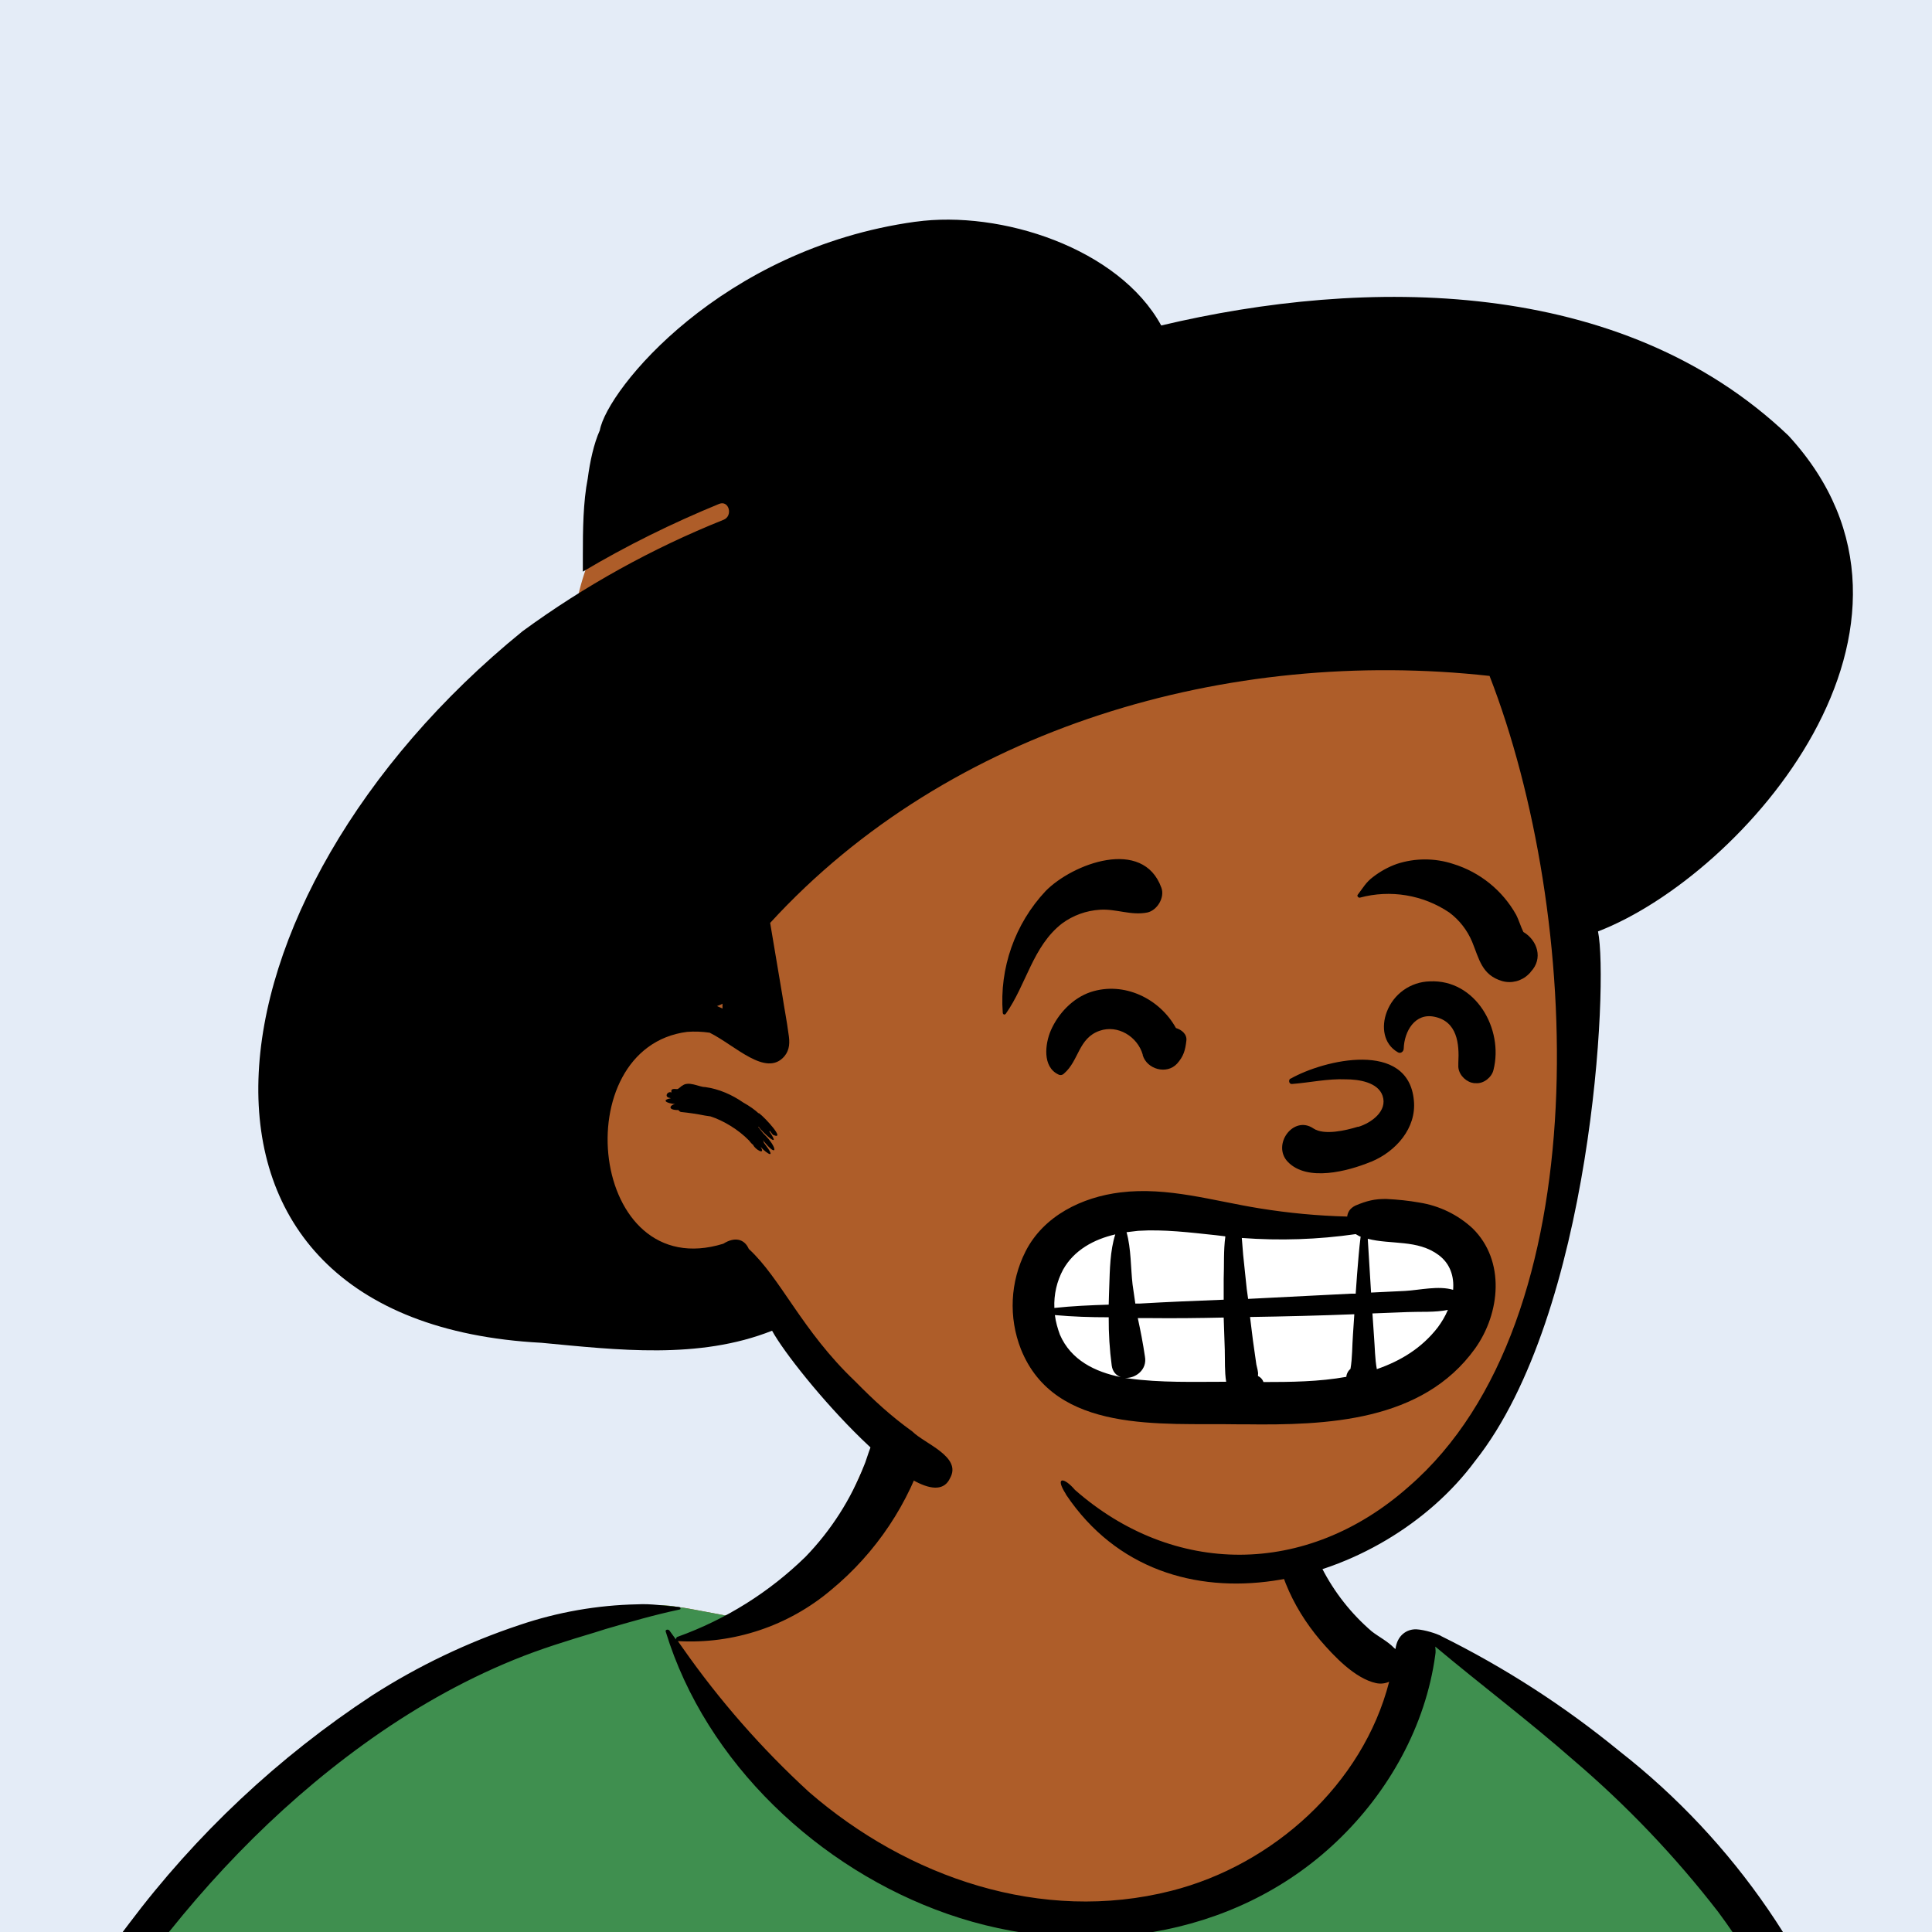
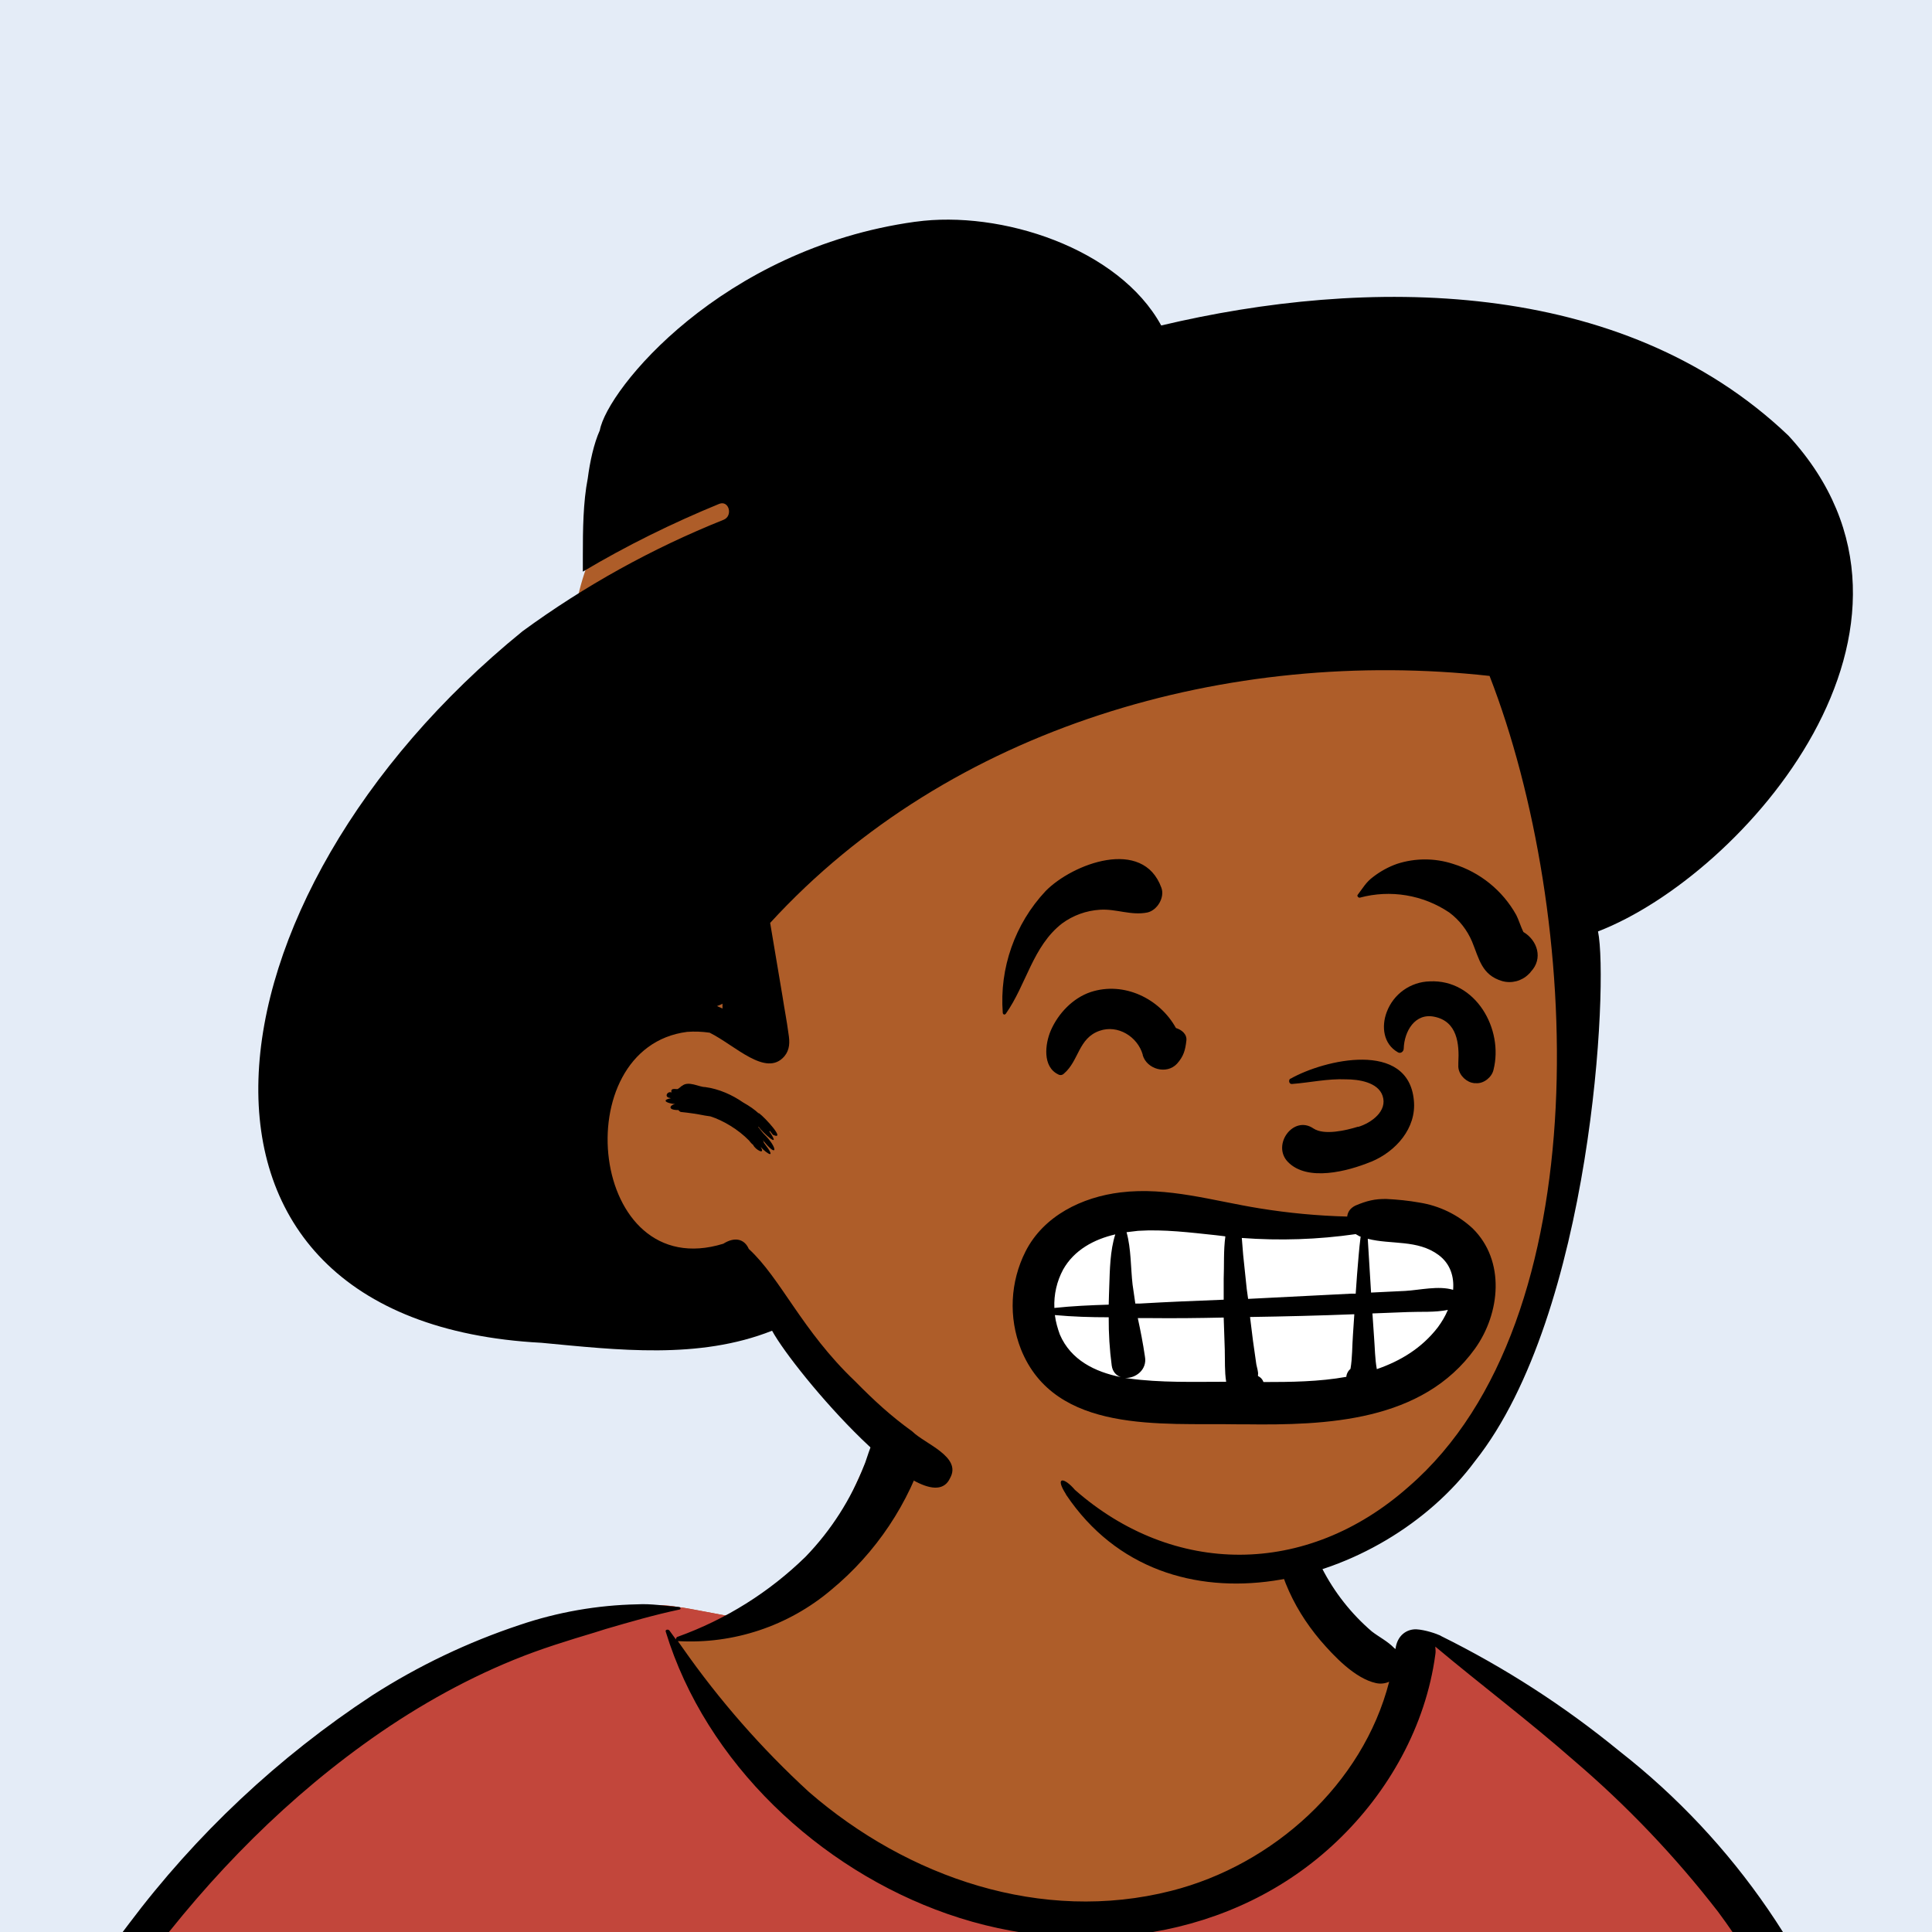
<svg xmlns="http://www.w3.org/2000/svg" viewBox="0 0 704 704" fill="none" shape-rendering="auto">
  <mask id="viewboxMask">
    <rect width="704" height="704" rx="0" ry="0" x="0" y="0" fill="#fff" />
  </mask>
  <g mask="url(#viewboxMask)">
    <rect fill="#e4ecf7" width="704" height="704" x="0" y="0" />
    <g fill-rule="evenodd" clip-rule="evenodd">
      <path d="M705.3 1074a2351.1 2351.1 0 0 1-15.6-101c-1-7.7-2.5-16.4 2.7-22 7.3-8 14-14.8 14.8-26.2.8-10.7-2.8-22.4-5-32.8a809.4 809.4 0 0 0-17.3-64.7c-6.6-21.7-13.9-43.2-21.3-64.6-6.9-20-13.5-40.3-22.5-59.5-17-36.5-46-63.5-81.6-81.6-9-4.5-27-20.5-36.3-24-8.5-3.4-8.5 6.3-16.9 2.6-6.7-2.9-13-6.7-16.7-13.2-4-7-14.3-16.9-15.9-25-3.3-17.4.3-32.2-12-45.3a90 90 0 0 0-41.1-23.8c-33.7-9.3-78.5-2.8-98.8 28.5-9.7 14.9-13 33-26.2 45.1-11.4 10.7-8.8 18-23.6 23.4-.9.3-23.6-4.5-24.4-4.2-16.2-3.5-31.7 6.2-46.5 11.8a325.4 325.4 0 0 0-63 32.3 399.2 399.2 0 0 0-102.3 98.5 482.5 482.5 0 0 0-76.4 161c-1.7 6.4-3.5 13-1.5 19.4 1.7 5.3 5.4 9.2 9.8 12.4 6 4.3 18 7 17.7 15.7-.1 6.6-2.4 13.5-3.5 20-1.3 7.7-2.3 15.5-3.4 23.2-4.8 35.4-8.6 71-10.3 106.6a920 920 0 0 0-.5 106c.1 2.3.8 4.5 2 6.2-1 .4-1.2 2.4.1 2.7l2.7.5a12 12 0 0 0 7 2.4l5.5.2c19.3 4 38.6 7.9 58.1 10.8 23.8 3.5 47.6 6.3 71.5 8.7 49.2 4.8 98 3.2 147.1.6a1877 1877 0 0 1 147.4-2c49.2 1.4 98.4 3.5 147.6 4.4 55 1 110-.5 164.8-5 7.5-.5 12.2-6.5 10.7-14-8.9-44.7-19-89.1-27-134Z" fill="#ae5d29" />
-       <path d="m201 597.5 1.2-.4c14.5-5.7 29.6-14.8 45.4-11.4.5-.2 10.8 1.9 17.9 3.2l-6.7 7L247 598c40.7 67.1 88.8 100.7 144.3 100.7 55.5 0 97.7-33.6 126.4-100.7l4-1c.4 0 1 .2 1.5.4 9.3 3.6 27.4 19.6 36.3 24.1 35.6 18 64.5 45 81.6 81.6 8.7 18.6 15.2 38 21.8 57.5l.7 2c7.4 21.4 14.7 43 21.3 64.6 6.3 20.4 12 41 16.6 61.8l.7 2.9c2.2 10.4 5.8 22 5 32.8a29 29 0 0 1-3 10.7l-80.4 29 38.4 261.3c-35.1 1.5-70.3 2-105.5 1.3-49.2-.9-98.4-3-147.6-4.3-47.7-1.2-95.3-.7-143 1.7l-12 .6a946.3 946.3 0 0 1-139.5-1l-3.1-.3v-38.3l16.3-212.9-83-15.6-81.3-39.5a21.7 21.7 0 0 1-5.6-8.8c-1.9-6-.5-12 1-18l.5-1.3a492.8 492.8 0 0 1 76.4-161A399.3 399.3 0 0 1 138 629.7c19.8-13 40.9-23.9 63-32.3Z" fill="#3f8f4f" />
+       <path d="m201 597.5 1.2-.4c14.5-5.7 29.6-14.8 45.4-11.4.5-.2 10.8 1.9 17.9 3.2l-6.7 7L247 598c40.7 67.1 88.8 100.7 144.3 100.7 55.5 0 97.7-33.6 126.4-100.7l4-1c.4 0 1 .2 1.5.4 9.3 3.6 27.4 19.6 36.3 24.1 35.6 18 64.5 45 81.6 81.6 8.7 18.6 15.2 38 21.8 57.5l.7 2c7.4 21.4 14.7 43 21.3 64.6 6.3 20.4 12 41 16.6 61.8l.7 2.9c2.2 10.4 5.8 22 5 32.8a29 29 0 0 1-3 10.7l-80.4 29 38.4 261.3c-35.1 1.5-70.3 2-105.5 1.3-49.2-.9-98.4-3-147.6-4.3-47.7-1.2-95.3-.7-143 1.7l-12 .6a946.3 946.3 0 0 1-139.5-1l-3.1-.3v-38.3l16.3-212.9-83-15.6-81.3-39.5a21.7 21.7 0 0 1-5.6-8.8c-1.9-6-.5-12 1-18l.5-1.3a492.8 492.8 0 0 1 76.4-161A399.3 399.3 0 0 1 138 629.7c19.8-13 40.9-23.9 63-32.3Z" fill="#c2463b" />
      <path d="M232.2 584.6c5.1-.3 10.3.6 15.4 1 .4.1.6.8 0 .9-9 1.9-18 4.5-26.9 7.1l-3.8 1.2c-10 3-19.8 6-29.6 10-19.4 7.9-37.8 18.5-54.8 30.8C67.2 682.8 20 754.3-9.9 828.3a526 526 0 0 0-24.3 77c-.4 1.6-2 5.4-1 7 .7 1.3 3.6 2.1 5 2.9l4.5 2.3 25.2 12.9 2.3 1.1c38 18.6 78.4 34.4 121 35.5l.4-3.7a342 342 0 0 1 9.9-60c.3-1 1.6-.6 1.7.3 3 23.1 2 46.4 1 69.7-1.8 41-4.3 82.2-6.5 123.3-1.2 20.6-2.6 41-3.9 61.7-1.3 20.5-1.7 41.6-4.7 62-.6 4.6-6 7-10 6.6-4.4-.5-7.9-4.5-8-9 0-11.9 1.5-24 2.4-35.8l2.5-33.8c3.1-41.1 6.8-82.2 10.2-123.3a4771 4771 0 0 1 3.8-43.7C76.4 979.8 34.2 963-6.1 943.5c-.6 13.2-2 26.5-3.4 39.6-3.8 36.8-7.1 73.6-9.6 110.5a2254.2 2254.2 0 0 0-4.2 92.7l-.2 7c0 4.4-.5 8.5-4.3 11.7-3.7 3.3-8.9 3.5-12.6 0-5-4.6-4.2-10.9-4-17.1a1675.6 1675.6 0 0 1 1.8-47.2 1321 1321 0 0 1 10.5-109.5l2-14c3.5-26 7.5-52.7 15.5-77.9-3.1-1.5-6.2-3-9.3-4.7-5.5-2.7-11.2-5.4-16.6-8.4-4.2-2.5-7.9-5.8-9-10.8-1.4-5.5.6-11.5 2-16.9v-.4a502 502 0 0 1 26.6-80 523.2 523.2 0 0 1 67.8-117 353.8 353.8 0 0 1 88.7-83.3 239 239 0 0 1 53.8-25.7 142.6 142.6 0 0 1 42.8-7.5Zm90.1-66c6-6.5 18.1.2 15.2 8.8a108.2 108.2 0 0 1-34.7 52A79.4 79.4 0 0 1 247 598l1.7 2.4a321.1 321.1 0 0 0 46.1 52.6c36 31.2 84.8 48 132 36 37.1-9.4 69.8-38.8 79.4-76.2-1.3.6-3 .9-4.8.5-7.7-1.7-15.3-9.8-20.3-15.6-5.3-6.3-9.5-13-12.6-20.7-5.6-14-7.4-32.1.3-45.7 1-1.7 3-.7 3.3 1l.3 2.5c1.5 12.7 3.3 25 9.3 36.6a76 76 0 0 0 18.2 23.1c2.6 2 5.8 3.6 8.1 6l.5.4c.6-5 4.1-7.3 7.6-7.2 3.3.2 7.3 1.6 8.8 2.3l.1.1a341 341 0 0 1 65.1 42 259 259 0 0 1 88.4 129c7.5 25.3 11.8 51.4 16.3 77.4l2.8 16c4.2 23.9 8.9 48.4 18.4 70.7 2.5 5.7.6 11.1-5.5 13.4A1493 1493 0 0 1 688 953c3.7 16 6 32.5 8.7 48.5 6 34.1 13.2 68 19.4 102 3.2 17.5 6.1 35 9.3 52.3l4.7 25.2 2.4 13.6.1.7c.5 2.4 1 4.9.4 7.3-.8 2.7-2.9 4.6-4.8 6.6-1.6 1.6-3.8 1.6-5.7.7l-.7-.3c-3.4-1.6-6-3.2-7.3-7-.7-2.5-1-5.2-1.5-7.7a3535.6 3535.6 0 0 1-7.8-43.6l-1.6-9.1c-5.2-31.4-10.2-62.9-12.8-94.5-1-14-2.3-28.1-3.5-42.2l-.9-10.5c-1.1-13.3-2.5-27-2.7-40.5l-4.5 1.6L657 964c-5.5 2-12.5 6-18.4 5.2-2.9-.3-5-1.2-6.8-2.9 2 28.8 4.8 57.4 8.5 86a1965.7 1965.7 0 0 0 22 135c.6 3.2 1.4 6.4 1.9 9.6.5 3.7-.5 5.9-2.5 9-1.7 2.4-5 3.7-7.8 2-3.6-2.3-5.5-4.3-6.5-8.4-1-3.7-1.6-7.6-2.3-11.4a1654.2 1654.2 0 0 1-11.4-65.2c-7.8-52-12.7-104.4-15.2-156.8a1388 1388 0 0 1-1.4-77.8c0-13.3.5-26.6 1.4-39.9 1-13.4 3-26.5 4.8-39.8 0-.5.7-.5.7 0 .8 14.9 2.1 29.8 2.8 44.7.6 14.3.9 28.5 1.4 42.8.6 18.7 1.5 37.5 2.7 56.2a9.6 9.6 0 0 1 8.5-3.1c4.7-1 9.7-3.4 14.1-5l16.8-5.5 26.4-8.7a679 679 0 0 1-18-80.8l-2-12.3c-4-24.2-8.5-48.5-15.8-72a229.8 229.8 0 0 0-34.8-68.2 370.2 370.2 0 0 0-52.7-55.3C557 627 539.7 614 523 600c.1.9.2 2 0 3-3.5 25.9-17 50-35.8 67.9-37.7 36-93.6 43.4-142 26.5-46.7-16.3-88-55-102.6-102.8-.3-.8.8-1 1.3-.5l2.4 3.3c0-.4.2-.9.7-1a129 129 0 0 0 46.6-29.2 100.2 100.2 0 0 0 21.3-33.3l.4-1c1.7-5 3.2-10.2 7-14.2Z" fill="#000" />
    </g>
    <g transform="matrix(.99789 0 0 1 156 62)">
      <g fill-rule="evenodd" clip-rule="evenodd">
        <path d="M418.6 283.2c-.4-22.4-.9-45.3-4.2-67.4a101.6 101.6 0 0 0-27.6-57c-32.7-33.5-80-41.7-124.2-49.2l-75.4-12.8c-23-4-47.6-10.1-70.8-4.6a73.6 73.6 0 0 0-30 16.6c-8.7 7.2-17.9 15-23.7 24.7a91.8 91.8 0 0 0-9.7 32.1 469.6 469.6 0 0 0 .7 167.7l1 5.7a60 60 0 0 0-3.7 20.7c.3 20.6 17.7 33.5 35.2 40.5 10.1 4 20.7 6.7 30.7 11.2a69 69 0 0 1 24.8 21.2 241 241 0 0 0 46.7 44.2c37.3 26.6 84.6 39.1 129.9 29.6 10.9-2.3 21.8-5.9 31.6-11.2a70.7 70.7 0 0 0 24.6-23.5c12-18 20.7-38.2 27.3-58.8 6.7-21 11.5-42 14-63.9 2.6-21.8 3.2-43.9 2.8-65.8Z" fill="#ae5d29" />
        <path d="M178 18.8c31.1-4.3 74.2 9.6 89.7 37.8C342 39 435.5 38.5 496.7 96.7c63.8 69.1-16.3 160.2-69.5 180.7 3.9 18.8-2.2 139.3-44.9 193C348.5 516 269.6 537 233 482.7l-.2-.4c-4-6.3-.6-6.1 3.4-1.4 35.8 31.4 84.4 32 121.9-1.2 70.2-60.7 63-209.4 29.5-295.4-95.1-10.5-197 18.4-262.7 90l4.5 26.7c.7 4.6 1.6 9.1 2.2 13.7.5 3 .5 5.8-1.5 8.2-6.7 7.8-18-4-27.3-8.6-2.8-.4-5.5-.5-8.2-.3-44.7 5.7-35.9 92.3 13.2 77.2 4.1-2.6 7.7-1.8 9.3 1.9 11.7 10.7 19.4 29.8 38.8 48.2 6.9 7 13.1 12.7 20.9 18.3 4.5 4.5 18.2 9.2 13.8 17-8.2 17.9-56.5-38.2-65-53.7-26.8 10.6-56.5 7-84.2 4.4C-105 419.6-85.5 265.3 34.5 168a335.5 335.5 0 0 1 73.4-40.6c3.5-1.4 2-7.2-1.6-5.8-17.1 7-33.8 15.2-49.8 24.7v-5.7c0-9.6.1-19.6 1.8-28.3.8-6.1 2.2-12.6 4.4-17.5 2.7-14.9 44.4-66.2 115.2-76Zm-85.4 315c2.3-2.2 6.5.4 8.5.3 5.2.7 10 2.9 13.9 5.6 2.5 1.4 4.3 2.7 5.7 4v-.1l.2.1c2.1 1.5 10 10.1 5 7.8l-1.1-1.4-.2.2.3.4c4.2 6.4-3-.3-4.2-2.1h-.2l1.5 1.9.5.6.3.3c4.9 4.8 5 9.1-.6 2 .2.3.4.7.4 1l.3.4c4.5 5.8.9 3.7-1.3 1.3l-.2-.2c2 3.2-2 1-2.7-.7-.9-.7-1.3-1.4-1.5-1.6-3.9-4-9.4-7.3-14.1-8.8l-2-.3c-3-.6-5.8-1-8.7-1.3-.3 0-.7-.3-1-.7-4.3 0-3-1.9-1.2-2.2H90c-2.8-.3-4.7-1.3-1.9-2h.4l-.1-.2c-2.5-.3-.9-2.7.5-2-.6-2 2-1 2.3-1.3l.7-.5c.8-.6.4-.5.8-.6Zm15-30.1-.6.3-1.5.6 2 .9V303.7Z" fill="#000" />
      </g>
    </g>
    <g transform="translate(315 248)">
      <g fill-rule="evenodd" clip-rule="evenodd">
        <path d="M79.2 197.8c11-6.6 51.7-1.8 83.8 0 25.5 1.4 43.7-1.4 49.5 2.5 13.1 8.9 6.8 51.7-16 57.6-22.6 5.8-106.6 14-121 0-14.6-14-15.9-48.3 3.7-60.1Z" fill="#fff" />
        <path d="M93.3 186.5c17.2-2.1 33.8 3.1 50.6 5.8a236.6 236.6 0 0 0 32 3c.2-1.6 1-3 3-4 4-1.7 7.1-2.5 11.4-2.4 4 .2 8 .6 11.9 1.3a37 37 0 0 1 19.4 9.4c12 11.8 10.1 30.9.9 43.8-19.2 26.7-54.1 28-84 27.6h-2.8c-27.3-.5-66.3 3.6-78.7-27.4a43.6 43.6 0 0 1 1.7-35.6c6.6-13 20.6-19.8 34.6-21.5Zm85.2 44.4h-.2c-12.6.5-25.2.8-37.8 1a500.6 500.6 0 0 0 2.3 17.3c.2 1.1.8 2.8.6 3.8v.4a3.8 3.8 0 0 1 2 2.2c9.8 0 20.3-.1 30.2-1.9v-.2c.2-1.3.8-2.1 1.5-2.7.7-4 .6-8.4.9-12.4l.5-7.5Zm-47.6 1.2c-9 .2-18 .3-27.1.2h-4.2c1 4.6 1.9 9.2 2.6 14 .9 4.8-3.4 8-7.2 7.8l1.3.2c11.6 1.6 23.7 1.2 35.5 1.2-.6-3.7-.4-8-.5-11v-.5l-.4-11.9Zm-61.5-.8c.3 2.4 1 4.8 1.8 7 4 9.3 12.8 13.6 22.2 15.5-1.7-.6-3-2-3.3-4.2A128 128 0 0 1 89 232c-6.6 0-13.1-.2-19.6-.8Zm143.2-2c-4.7 1-10 .6-14.6.8l-12.9.5.6 8.8c.3 3.7.3 7.7 1 11.5 8.7-3 16.4-7.7 22.2-15.2 1.4-1.9 2.7-4 3.7-6.4ZM91.4 201.8c-7.8 1.8-15 5.7-19 12.8a27 27 0 0 0-3.2 14c6.5-.7 13.2-1 19.8-1.2l.1-3.6.1-3c.2-5.9.3-13.2 2.2-19Zm40 .7-3.3-.4c-9.5-1-19-2.2-28.4-1.6l-4.2.5c1.7 6 1.5 13.1 2.2 19.1l1 6.9h1.7c10.1-.6 20.3-1 30.5-1.4V218c.2-4.8-.1-10.3.6-15.4Zm47.6-.8a190.6 190.6 0 0 1-41.5 1.4l.5 6.2 1.3 12.4.5 3.6 37.5-1.9h1.7l.5-7c.4-4.6.7-9.2 1.3-13.8l-.4-.1-1.4-.8Zm4.4 1.7 1.2 19.6 8.2-.4 4.2-.2c5.3-.3 12.2-2 17.5-.4.4-4.8-1-9.5-5.3-12.7-7.7-5.7-17.3-3.7-25.8-5.9Zm-28.2-58.3c12.3-7 43-14.2 45 7.9 1 10.1-6.6 18.6-15.5 22.3l-.3.1c-8.3 3.4-23 7.3-30.1 0-6-6.2 2-17.2 9.3-12.2 3.9 2.6 11.9.7 16.1-.6h.3c4.6-1.4 10.7-5.7 8.8-11.3-1.7-5-8.8-6-13.3-6-6.7-.3-13.2 1.2-19.8 1.7-1 0-1.3-1.4-.5-2Zm50.8-35.5c16.7-.8 27 17.4 23.2 32.3-.6 2.6-3.5 5-6.3 4.8h-.7l-1-.2c-2.7-.8-5-3.5-4.8-6.4v-.8c.4-7-.4-15.1-8.7-16.8-7.1-1.5-11 5.3-11.2 11.6 0 1.1-1.2 2-2.2 1.3-5.2-3-6-9.3-4-14.6a17.2 17.2 0 0 1 15.7-11.2Zm-123.6 3.9c12.2-4 25.2 2.4 31.1 13.1 2 .6 4.1 2.2 3.8 4.6-.4 3.5-1 5.7-3.4 8.4-3.8 4.1-11 2-12.5-3.1v-.2c-1.9-6.6-9.1-11-15.7-8.7-7.8 2.7-7.5 10.9-13 15.6-.6.6-1.4.7-2.1.3-5.8-2.8-4.8-11.1-2.7-16 2.7-6.2 8-11.8 14.5-14ZM66 76.7c9.8-10 35.5-19.7 42.2-1.2 1.3 3.5-1.5 8.2-5.1 9-6 1.2-11.4-1.4-17.3-1a26 26 0 0 0-13.8 5c-10.7 8.3-13 22.3-20.5 32.9-.4.5-1 .3-1.1-.3a58.4 58.4 0 0 1 15.6-44.4ZM194 66.8a33 33 0 0 1 20.5 0 39.7 39.7 0 0 1 23 18.6c.8 1.5 1.7 4.4 2.6 6.2 5.1 3 7.3 9.7 2.7 14.5l-.2.3-.6.6a9.9 9.9 0 0 1-9.6 2.5c-7.5-2.2-8.4-8.1-11-14.4a25.8 25.8 0 0 0-8.3-10.6 39.8 39.8 0 0 0-32.6-5.4c-.5.1-1.1-.6-.8-1 2-2.6 3-4.6 5.7-6.6 2.6-2 5.5-3.6 8.6-4.7Z" fill="#000" />
      </g>
    </g>
    <g transform="translate(279 400)" />
    <g transform="translate(179 343)" />
    <g transform="translate(203 303)" />
  </g>
</svg>
